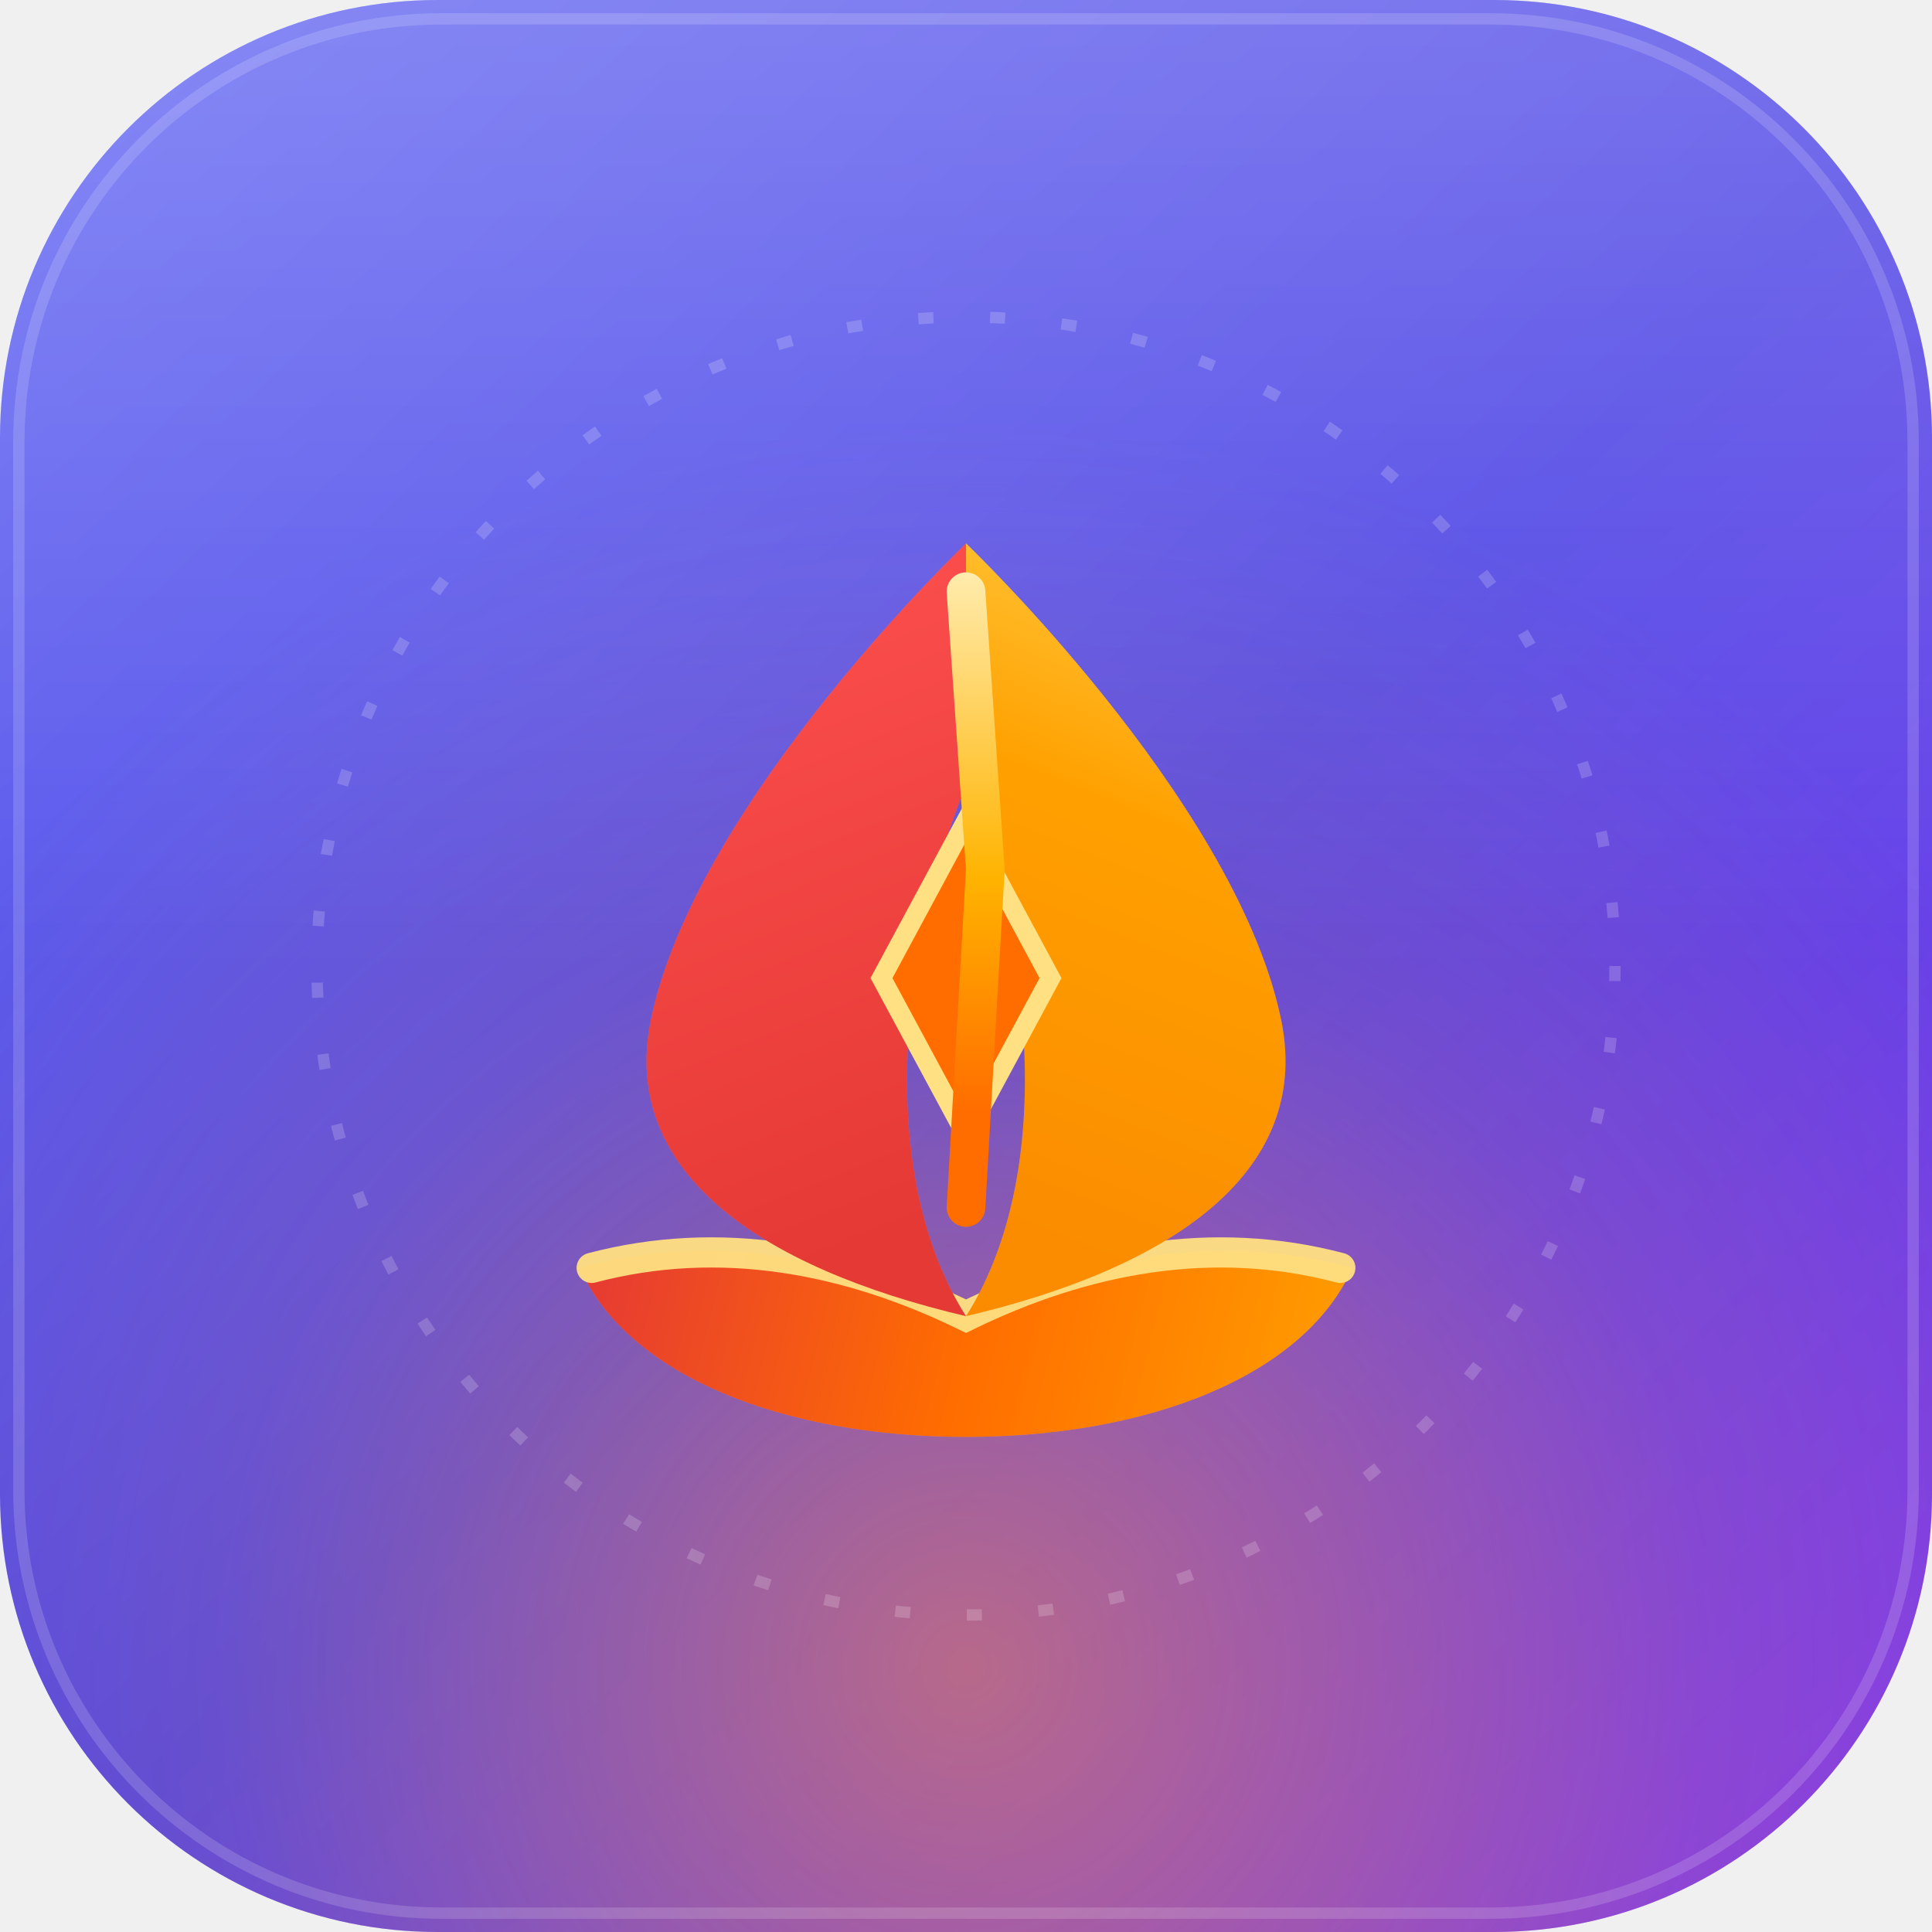
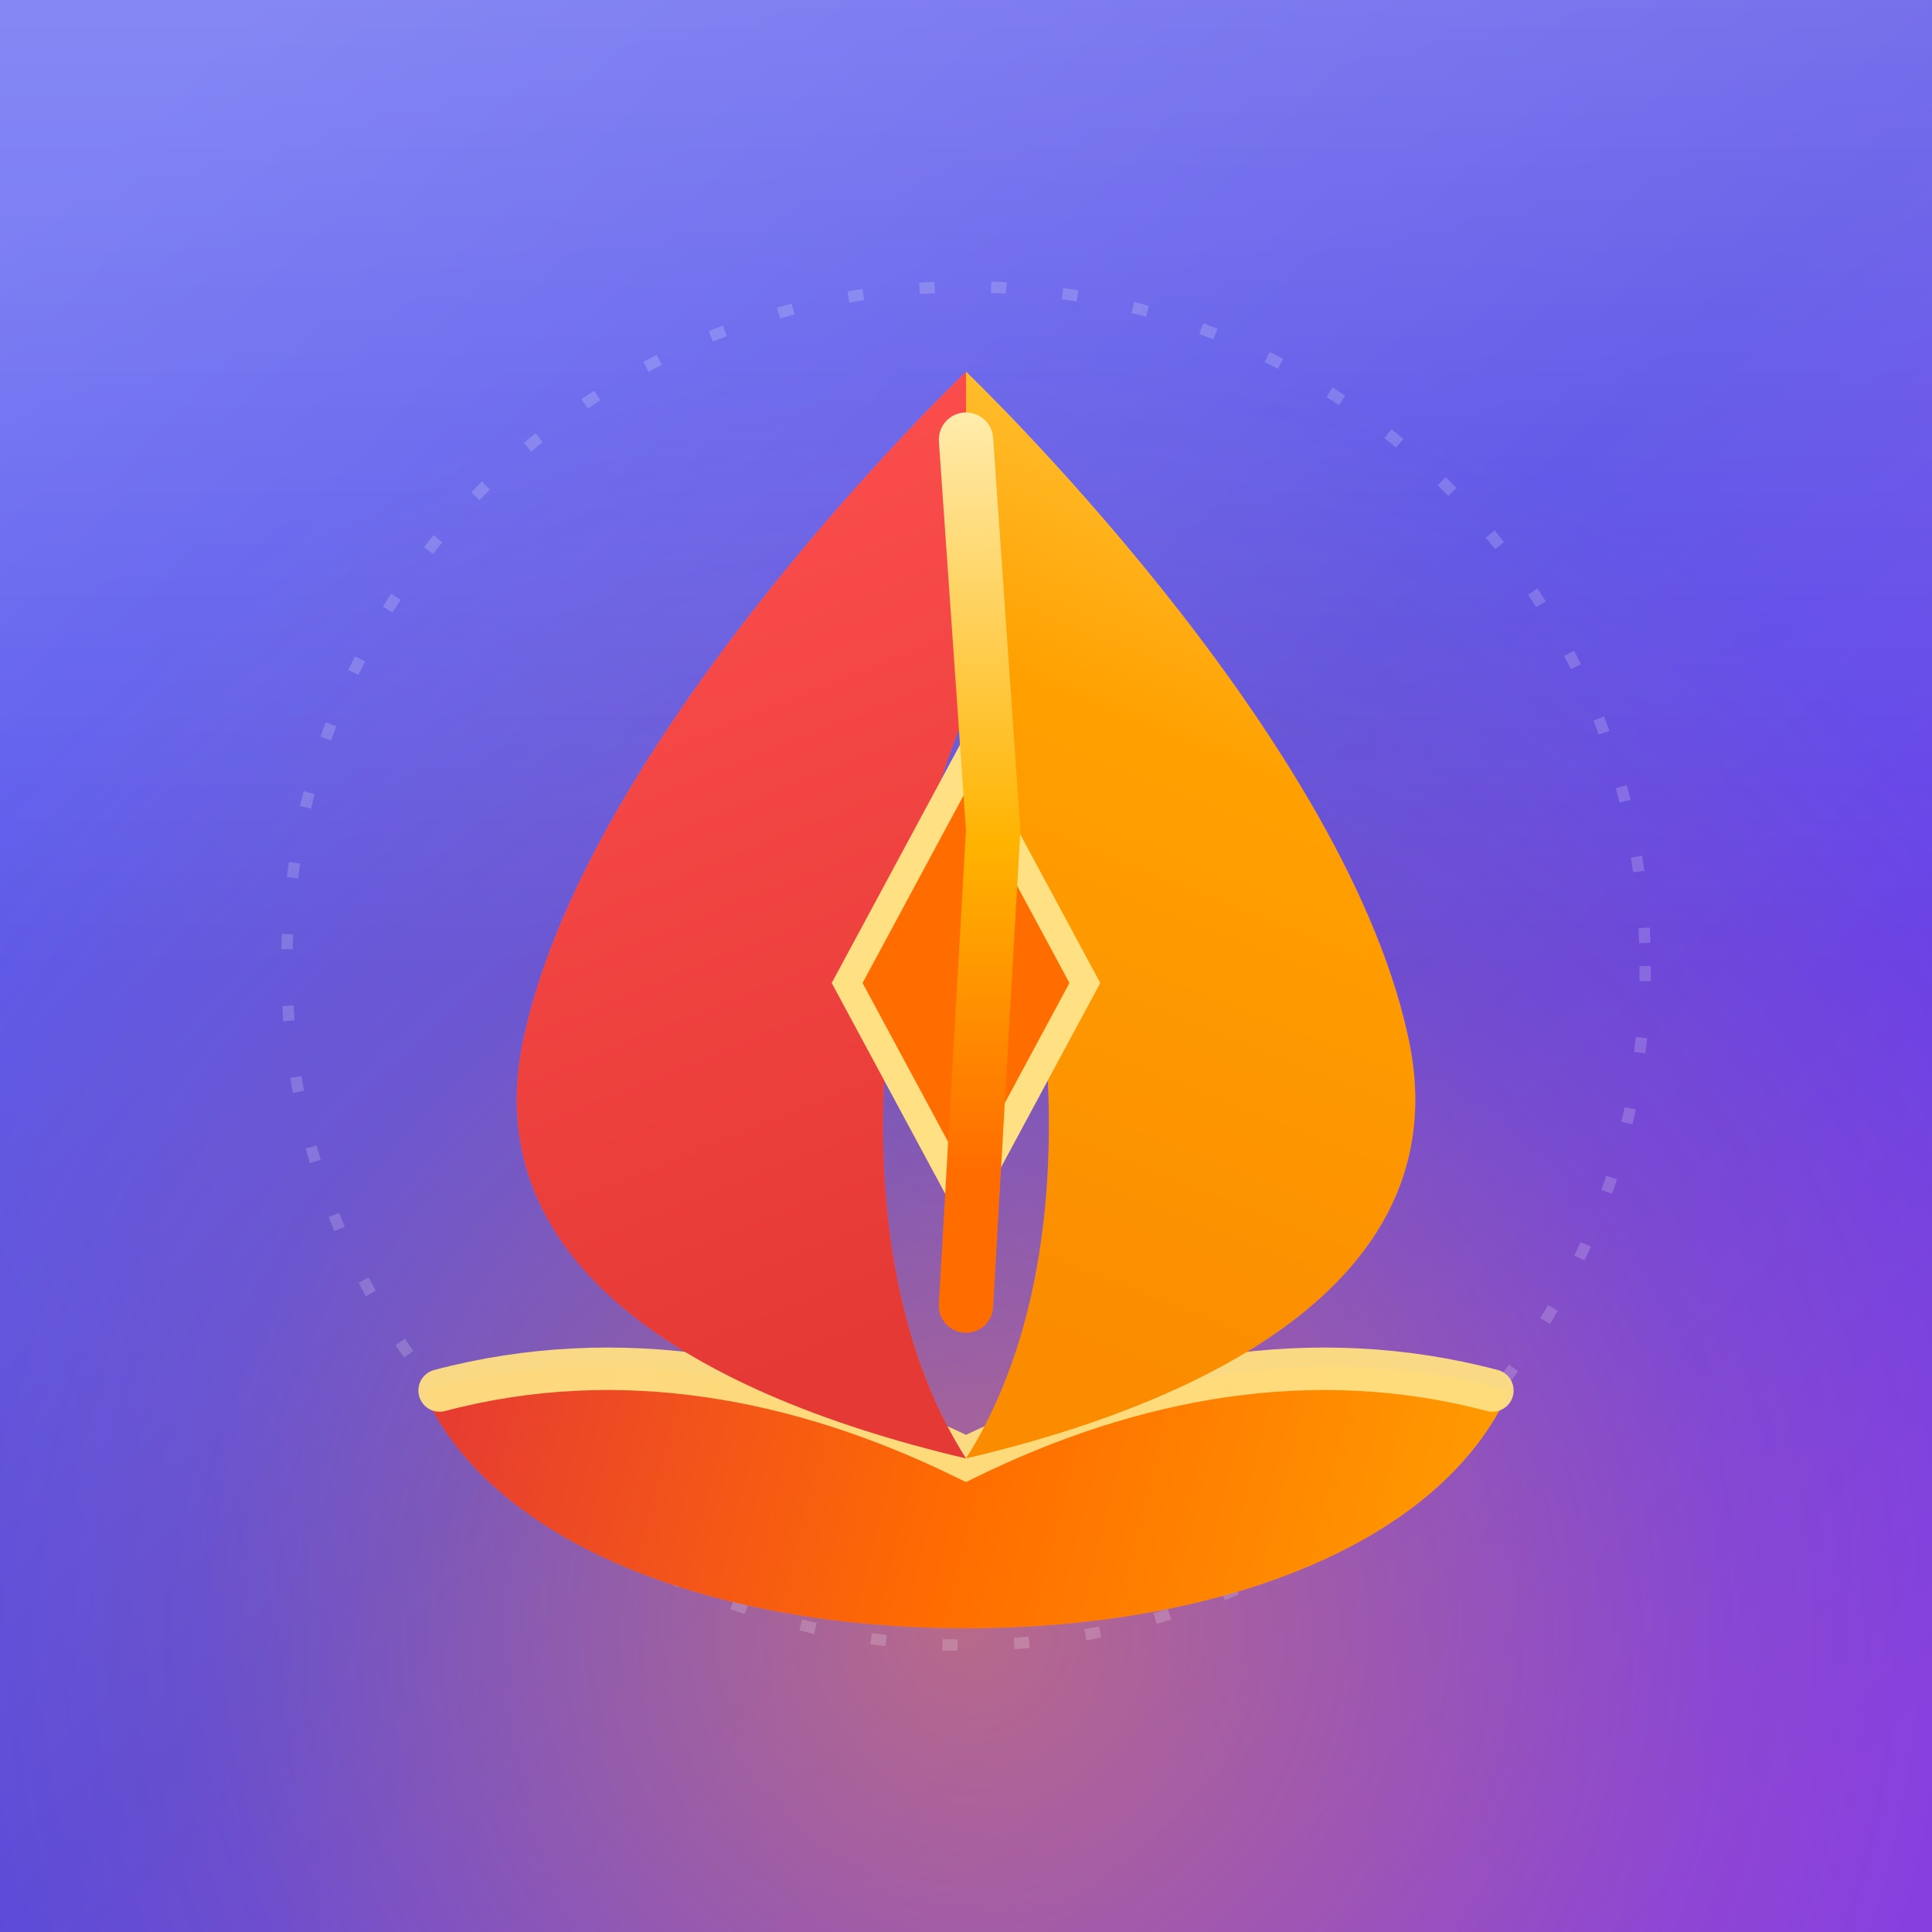
<svg xmlns="http://www.w3.org/2000/svg" width="512" height="512" viewBox="0 0 512 512" fill="none">
  <defs>
-     <linearGradient id="vTile" x1="40" y1="24" x2="472" y2="488" gradientUnits="userSpaceOnUse">
+     <linearGradient id="vTileM" x1="40" y1="24" x2="472" y2="488" gradientUnits="userSpaceOnUse">
      <stop offset="0%" stop-color="#6366F1" />
      <stop offset="52%" stop-color="#4F46E5" />
      <stop offset="100%" stop-color="#7C3AED" />
    </linearGradient>
-     <radialGradient id="vGlow" cx="50%" cy="86%" r="64%">
+     <radialGradient id="vGlowM" cx="50%" cy="84%" r="66%">
      <stop offset="0%" stop-color="#FF8A3D" stop-opacity="0.55" />
      <stop offset="60%" stop-color="#FF8A3D" stop-opacity="0.14" />
      <stop offset="100%" stop-color="#FF8A3D" stop-opacity="0" />
    </radialGradient>
-     <linearGradient id="vSheen" x1="256" y1="0" x2="256" y2="256" gradientUnits="userSpaceOnUse">
+     <linearGradient id="vSheenM" x1="256" y1="0" x2="256" y2="256" gradientUnits="userSpaceOnUse">
      <stop offset="0%" stop-color="#FFFFFF" stop-opacity="0.22" />
      <stop offset="100%" stop-color="#FFFFFF" stop-opacity="0" />
    </linearGradient>
-     <linearGradient id="vFlameL" x1="12" y1="4" x2="24" y2="34" gradientUnits="userSpaceOnUse">
+     <linearGradient id="vFlameLM" x1="12" y1="4" x2="24" y2="34" gradientUnits="userSpaceOnUse">
      <stop offset="0%" stop-color="#FF5252" />
      <stop offset="100%" stop-color="#E53935" />
    </linearGradient>
-     <linearGradient id="vFlameR" x1="36" y1="4" x2="24" y2="34" gradientUnits="userSpaceOnUse">
+     <linearGradient id="vFlameRM" x1="36" y1="4" x2="24" y2="34" gradientUnits="userSpaceOnUse">
      <stop offset="0%" stop-color="#FFD54F" />
      <stop offset="45%" stop-color="#FFA000" />
      <stop offset="100%" stop-color="#FB8C00" />
    </linearGradient>
-     <linearGradient id="vBase" x1="8" y1="36" x2="40" y2="44" gradientUnits="userSpaceOnUse">
+     <linearGradient id="vBaseM" x1="8" y1="36" x2="40" y2="44" gradientUnits="userSpaceOnUse">
      <stop offset="0%" stop-color="#E53935" />
      <stop offset="50%" stop-color="#FF6D00" />
      <stop offset="100%" stop-color="#FFA000" />
    </linearGradient>
-     <linearGradient id="vSpine" x1="24" y1="6" x2="24" y2="30" gradientUnits="userSpaceOnUse">
+     <linearGradient id="vSpineM" x1="24" y1="6" x2="24" y2="30" gradientUnits="userSpaceOnUse">
      <stop offset="0%" stop-color="#FFF3C4" />
      <stop offset="60%" stop-color="#FFB300" />
      <stop offset="100%" stop-color="#FF6D00" />
    </linearGradient>
  </defs>
-   <rect x="0" y="0" width="512" height="512" rx="116" fill="url(#vTile)" />
-   <rect x="0" y="0" width="512" height="512" rx="116" fill="url(#vGlow)" />
-   <rect x="0" y="0" width="512" height="512" rx="116" fill="url(#vSheen)" />
-   <rect x="5" y="5" width="502" height="502" rx="112" fill="none" stroke="#FFFFFF" stroke-opacity="0.16" stroke-width="3" />
-   <circle cx="256" cy="256" r="172" stroke="#FFFFFF" stroke-opacity="0.18" stroke-width="3" stroke-dasharray="4 15" />
-   <g fill="#FFFFFF" fill-opacity="0.16" transform="translate(102.4 102.4) scale(6.4)">
+   <rect x="0" y="0" width="512" height="512" fill="url(#vTileM)" />
+   <rect x="0" y="0" width="512" height="512" fill="url(#vGlowM)" />
+   <rect x="0" y="0" width="512" height="512" fill="url(#vSheenM)" />
+   <circle cx="256" cy="256" r="180" stroke="#FFFFFF" stroke-opacity="0.18" stroke-width="3" stroke-dasharray="4 15" />
+   <g fill="#FFFFFF" fill-opacity="0.16" transform="translate(40 40) scale(9)">
    <path d="M8 36.5C13.5 35 19 36 24 38.5C29 36 34.5 35 40 36.5C38 41 31.5 43.5 24 43.5C16.5 43.5 10 41 8 36.5Z" />
    <path d="M24 6.5C24 6.5 13 17 11 26C9.5 32.5 15.5 36.5 24 38.5C20.5 33 21 24 24 16.5V6.5Z" />
    <path d="M24 6.5V16.5C27 24 27.5 33 24 38.5C32.5 36.5 38.5 32.5 37 26C35 17 24 6.5 24 6.5Z" />
  </g>
-   <g transform="translate(102.4 102.4) scale(6.4)">
-     <path d="M8 36.5C13.5 35 19 36 24 38.5C29 36 34.5 35 40 36.5C38 41 31.5 43.5 24 43.5C16.5 43.5 10 41 8 36.5Z" fill="url(#vBase)" />
+   <g transform="translate(40 40) scale(9)">
+     <path d="M8 36.5C13.5 35 19 36 24 38.5C29 36 34.5 35 40 36.5C38 41 31.5 43.5 24 43.5C16.5 43.5 10 41 8 36.5Z" fill="url(#vBaseM)" />
    <path d="M8.5 36.5C13.8 35.1 19.1 36.1 24 38.5C28.9 36.1 34.2 35.1 39.5 36.5" stroke="#FFE082" stroke-width="1.25" stroke-linecap="round" stroke-opacity="0.95" />
-     <path d="M24 6.5C24 6.5 13 17 11 26C9.5 32.5 15.5 36.5 24 38.5C20.5 33 21 24 24 16.5V6.5Z" fill="url(#vFlameL)" />
-     <path d="M24 6.5V16.5C27 24 27.5 33 24 38.5C32.5 36.5 38.5 32.5 37 26C35 17 24 6.5 24 6.5Z" fill="url(#vFlameR)" />
+     <path d="M24 6.5C24 6.5 13 17 11 26C9.5 32.5 15.5 36.5 24 38.5C20.5 33 21 24 24 16.5V6.5Z" fill="url(#vFlameLM)" />
+     <path d="M24 6.5V16.5C27 24 27.5 33 24 38.5C32.5 36.5 38.5 32.5 37 26C35 17 24 6.5 24 6.5Z" fill="url(#vFlameRM)" />
    <path d="M24 18L27.5 24.5L24 31L20.5 24.5L24 18Z" fill="#FF6D00" stroke="#FFE082" stroke-width="0.8" />
-     <path d="M24 8.5L24.8 20L24 34" stroke="url(#vSpine)" stroke-width="1.6" stroke-linecap="round" />
+     <path d="M24 8.5L24.8 20L24 34" stroke="url(#vSpineM)" stroke-width="1.6" stroke-linecap="round" />
  </g>
</svg>
